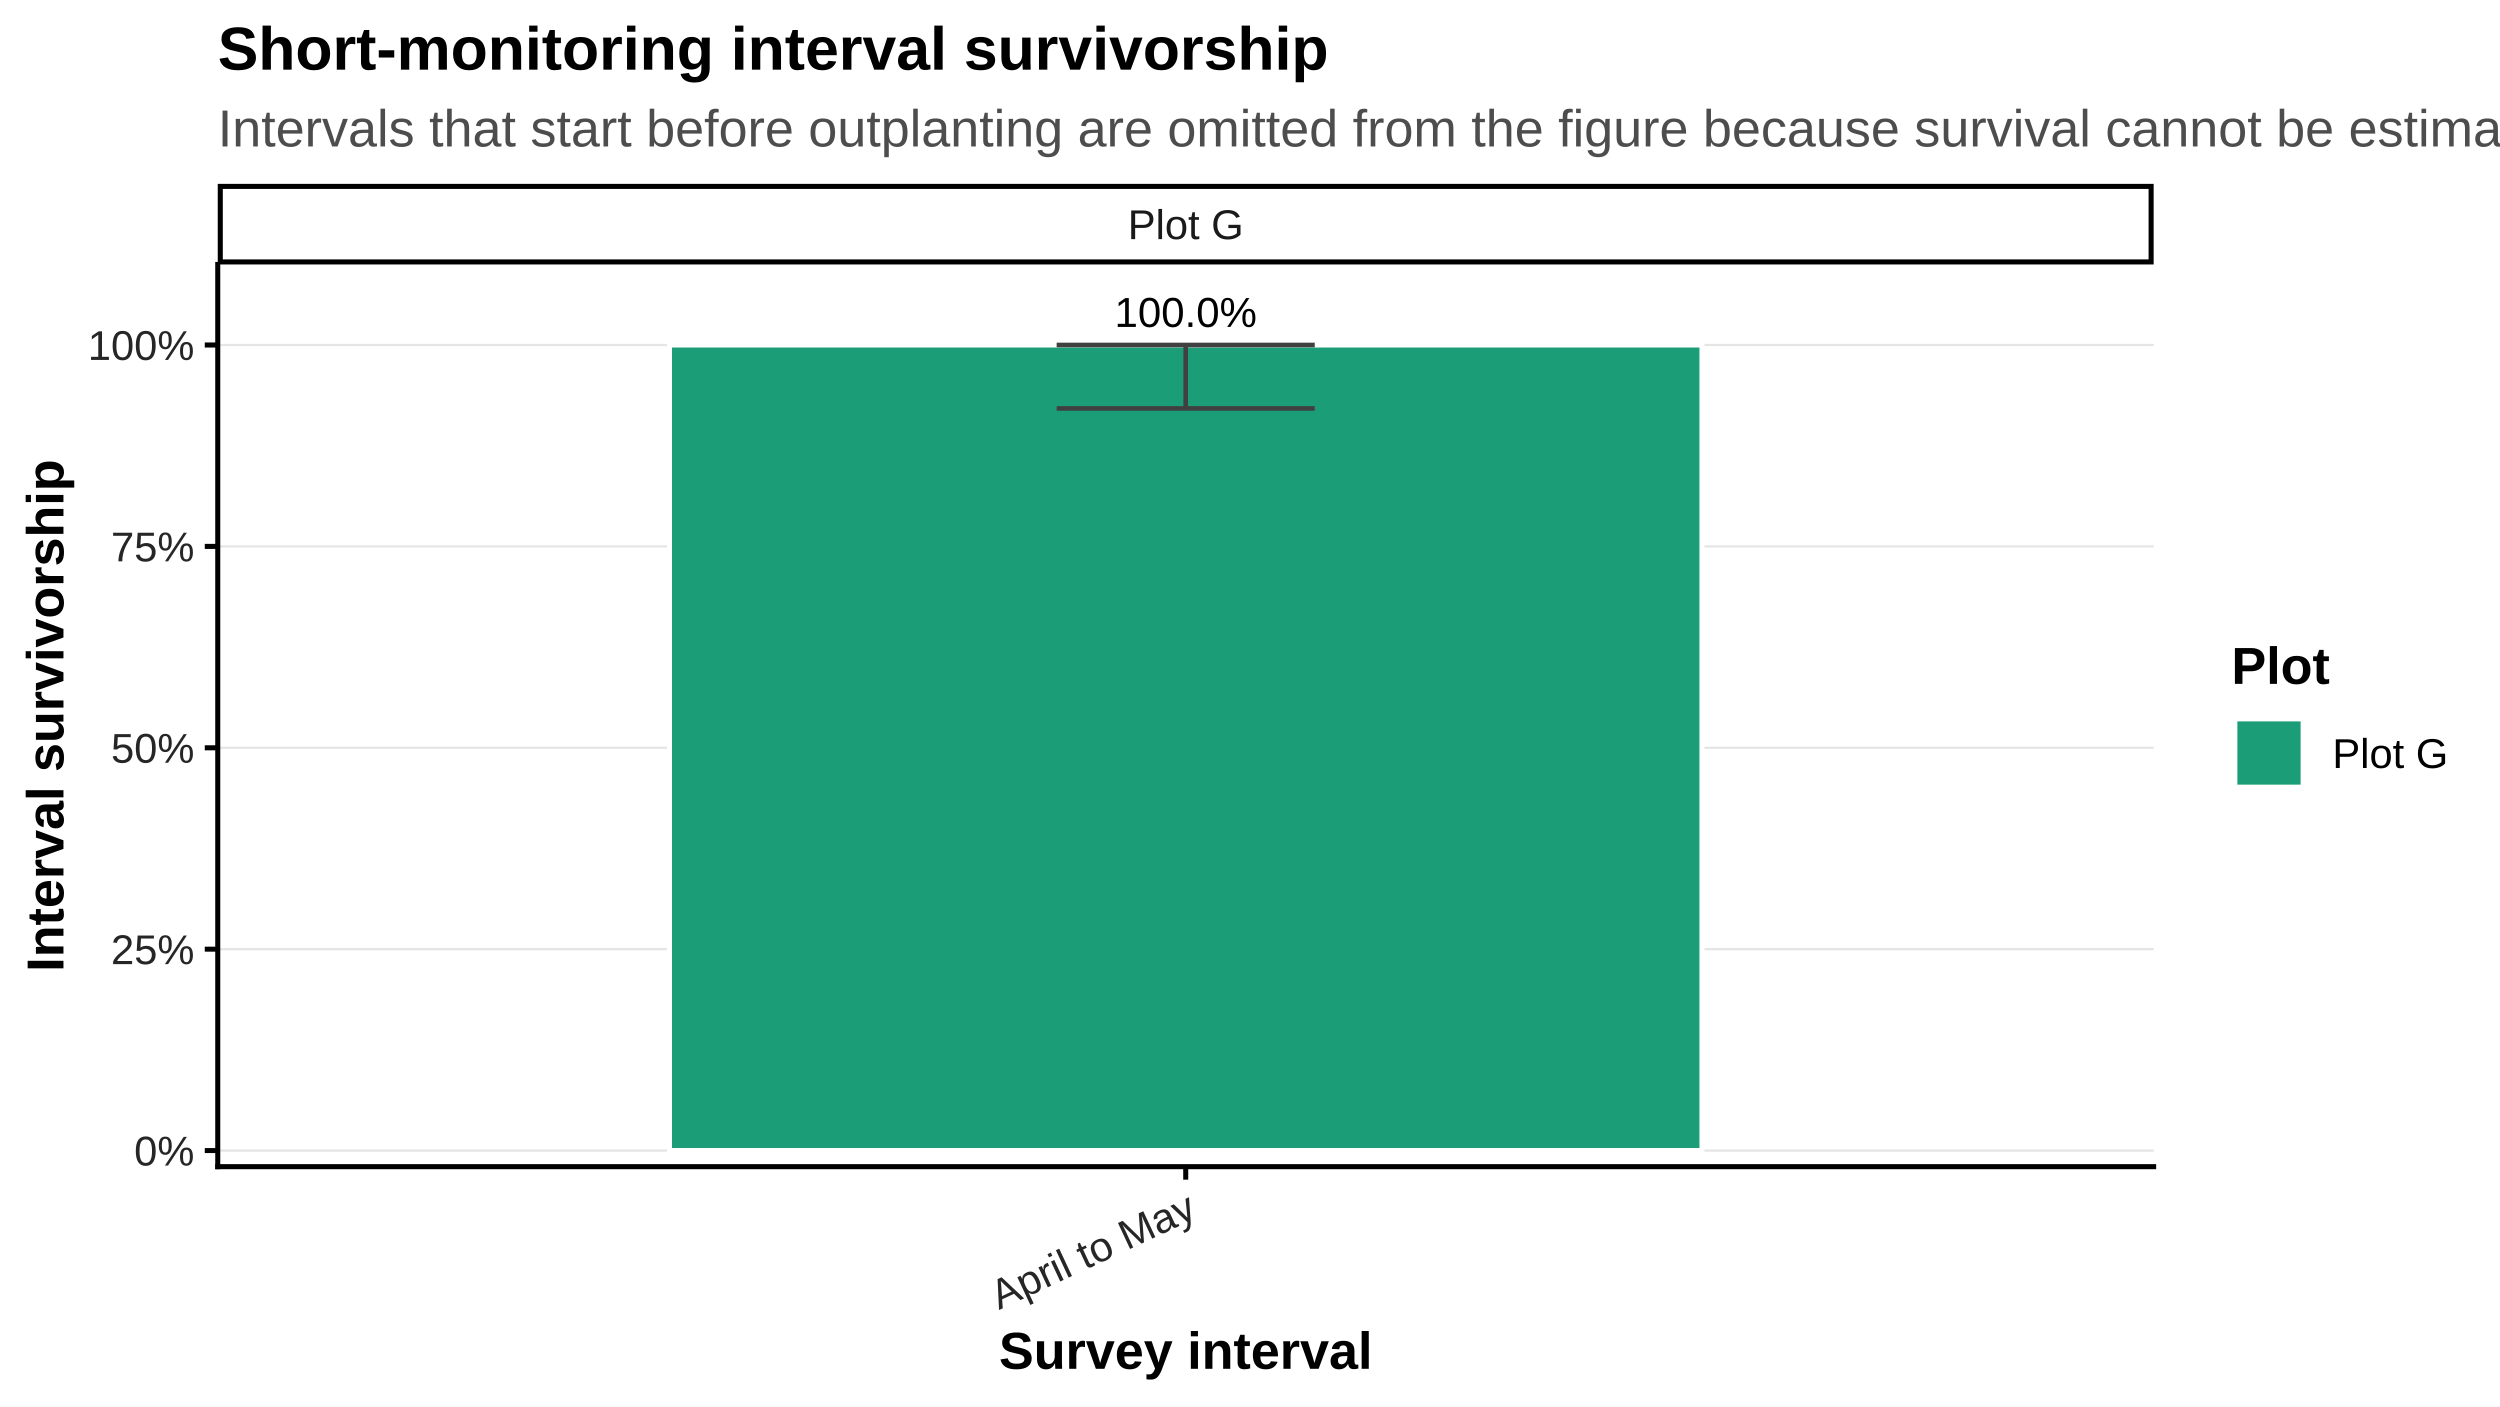
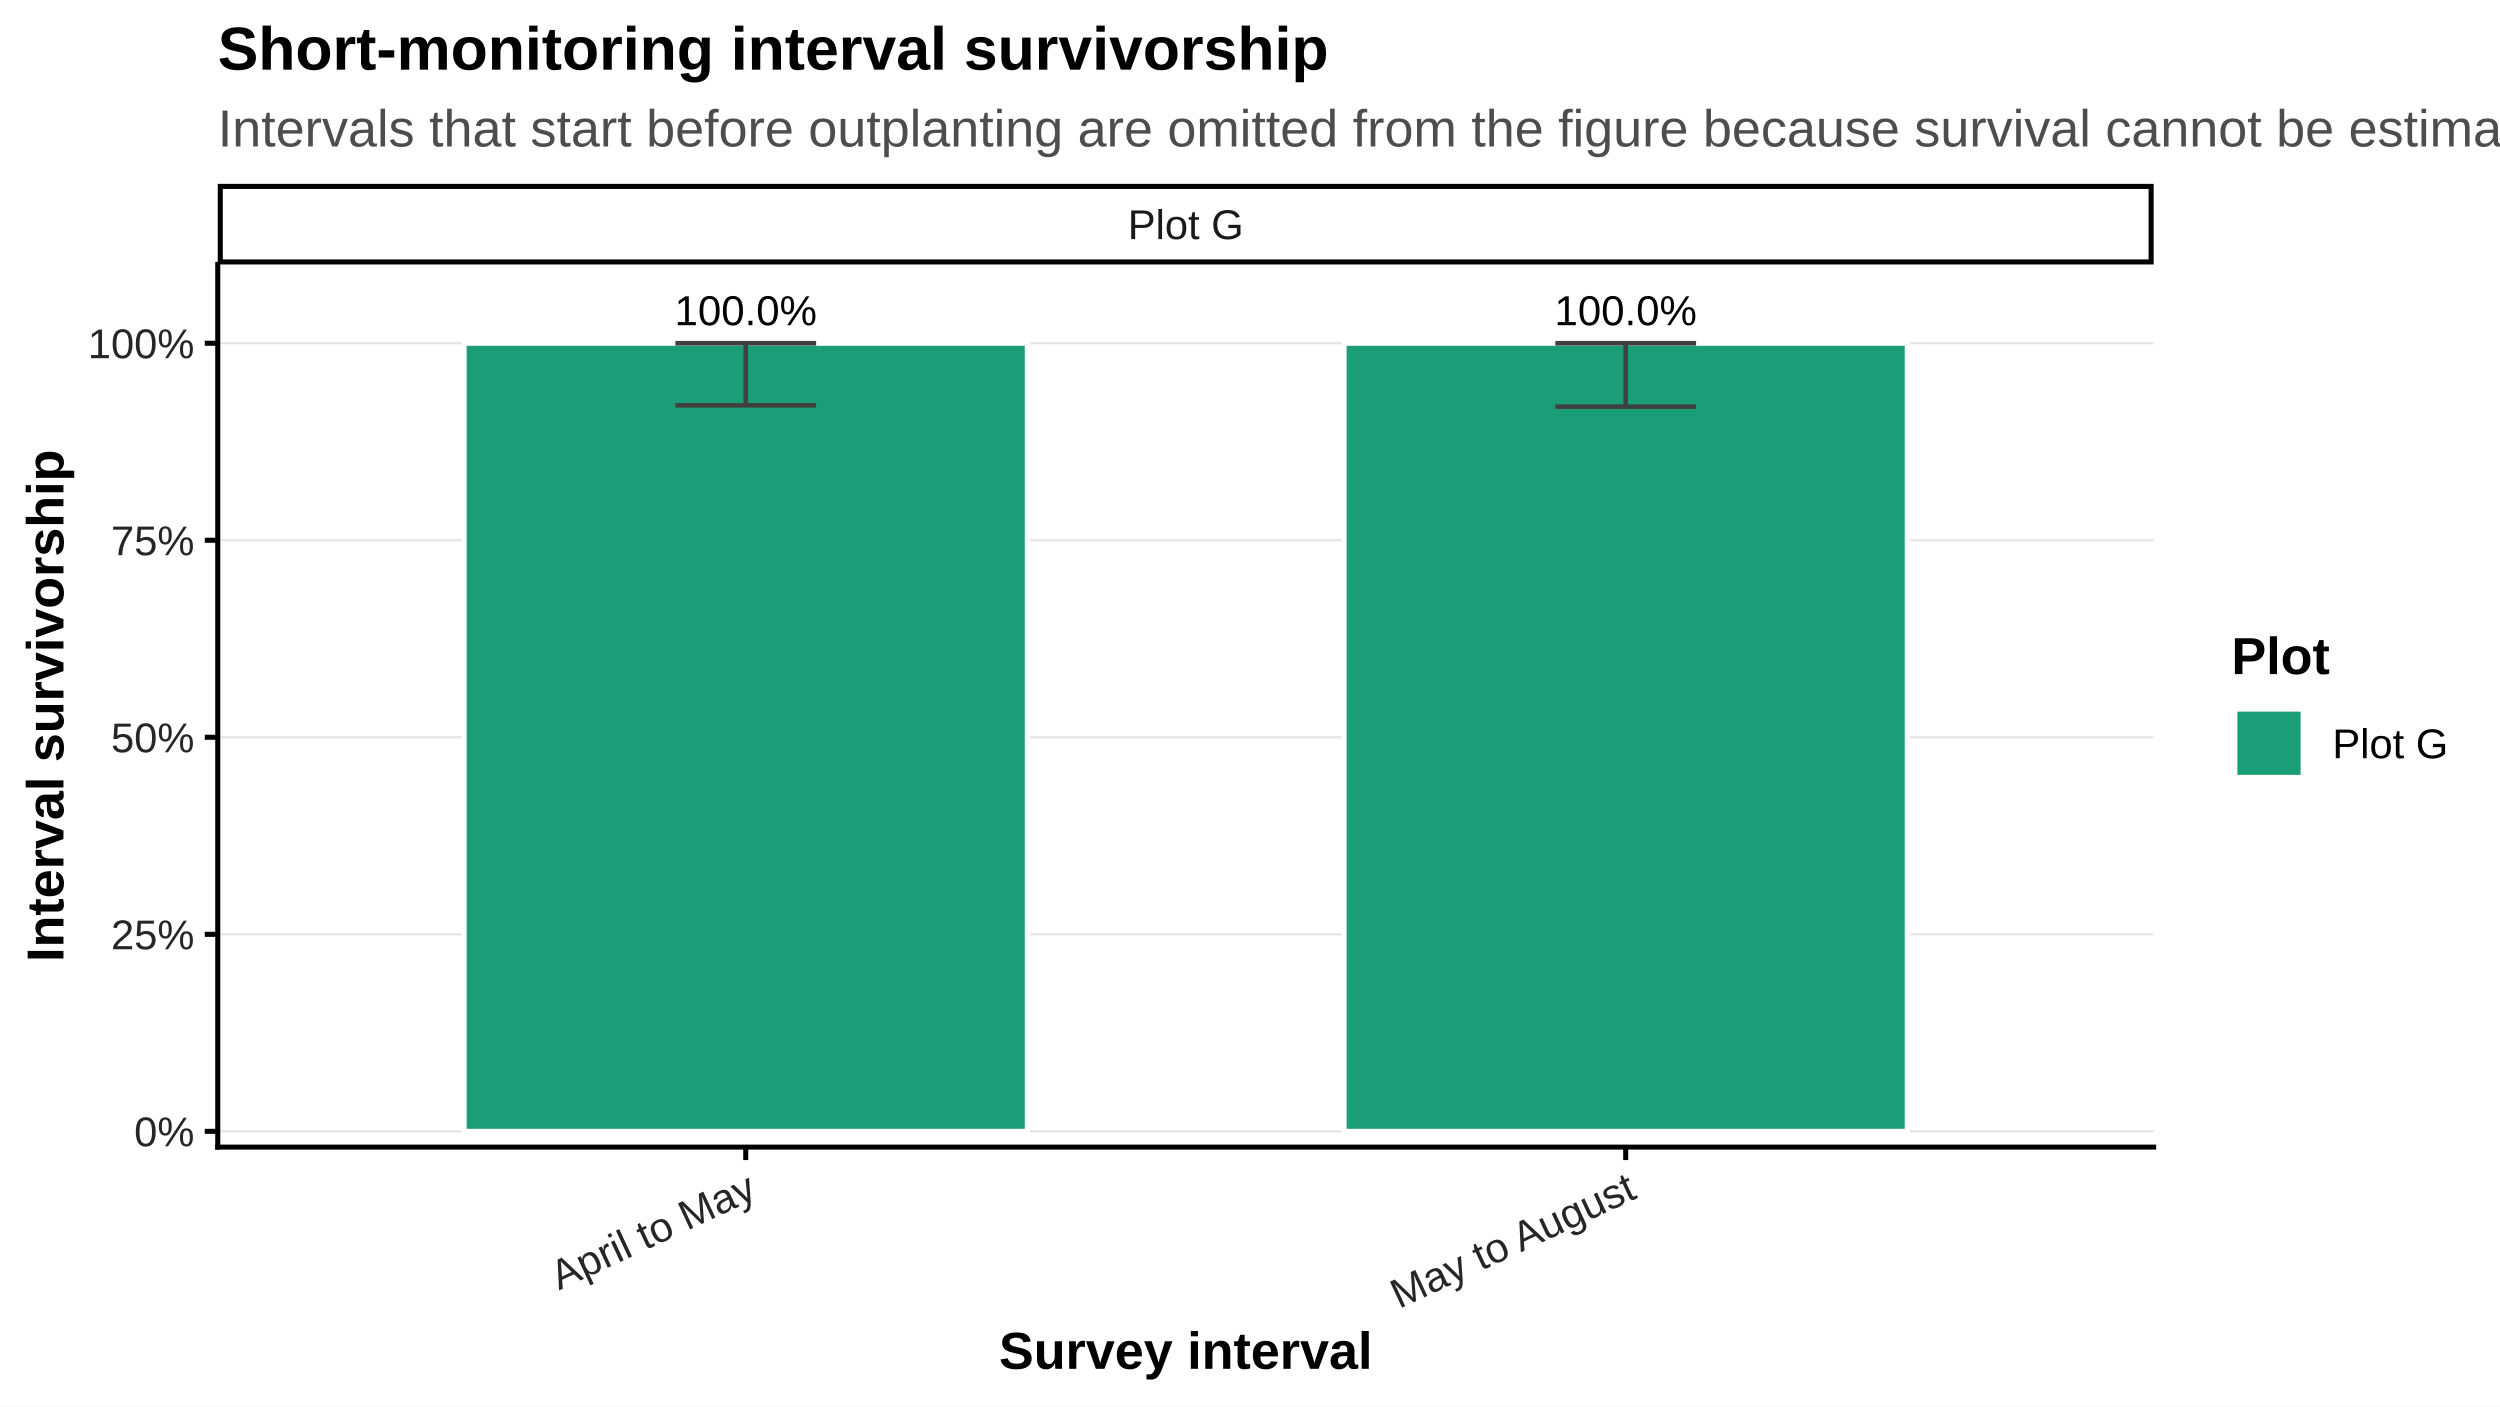
<svg xmlns="http://www.w3.org/2000/svg" class="svglite" width="576.00pt" height="324.00pt" viewBox="0 0 576.00 324.00">
  <defs>
    <style type="text/css">
    .svglite line, .svglite polyline, .svglite polygon, .svglite path, .svglite rect, .svglite circle {
      fill: none;
      stroke: #000000;
      stroke-linecap: round;
      stroke-linejoin: round;
      stroke-miterlimit: 10.00;
    }
    .svglite text {
      white-space: pre;
    }
  </style>
  </defs>
  <rect width="100%" height="100%" style="stroke: none; fill: #FFFFFF;" />
  <defs>
    <clipPath id="cpMC4wMHw1NzYuMDB8MC4wMHwzMjQuMDA=">
      <rect x="0.00" y="0.00" width="576.00" height="324.00" />
    </clipPath>
  </defs>
  <g clip-path="url(#cpMC4wMHw1NzYuMDB8MC4wMHwzMjQuMDA=)">
    <rect x="-0" y="0.00" width="576.00" height="324.00" style="stroke-width: 1.16; stroke: #FFFFFF; fill: #FFFFFF;" />
  </g>
  <defs>
-     <clipPath id="cpNTAuMTd8NDk2LjIwfDYwLjkzfDI2OC44MA==">
-       <rect x="50.17" y="60.93" width="446.03" height="207.86" />
+     <clipPath id="cpNTAuMTd8NDk2LjIwfDYwLjkzfDI2NC4yOQ==">
+       <rect x="50.17" y="60.93" width="446.03" height="203.35" />
    </clipPath>
  </defs>
-   <g clip-path="url(#cpNTAuMTd8NDk2LjIwfDYwLjkzfDI2OC44MA==)">
-     <rect x="50.17" y="60.93" width="446.03" height="207.86" style="stroke-width: 1.16; stroke: none; fill: #FFFFFF;" />
-     <polyline points="50.17,265.09 496.20,265.09 " style="stroke-width: 0.53; stroke: #E5E5E5; stroke-linecap: butt;" />
-     <polyline points="50.17,218.69 496.20,218.69 " style="stroke-width: 0.53; stroke: #E5E5E5; stroke-linecap: butt;" />
-     <polyline points="50.17,172.29 496.20,172.29 " style="stroke-width: 0.53; stroke: #E5E5E5; stroke-linecap: butt;" />
-     <polyline points="50.17,125.89 496.20,125.89 " style="stroke-width: 0.53; stroke: #E5E5E5; stroke-linecap: butt;" />
-     <polyline points="50.17,79.49 496.20,79.49 " style="stroke-width: 0.53; stroke: #E5E5E5; stroke-linecap: butt;" />
-     <rect x="154.25" y="79.49" width="237.88" height="185.59" style="stroke-width: 1.16; stroke: #FFFFFF; stroke-linecap: butt; stroke-linejoin: miter; fill: #1B9E77;" />
-     <polyline points="243.45,79.49 302.92,79.49 " style="stroke-width: 1.07; stroke: #404040; stroke-linecap: butt;" />
-     <polyline points="273.19,79.49 273.19,94.10 " style="stroke-width: 1.07; stroke: #404040; stroke-linecap: butt;" />
-     <polyline points="243.45,94.10 302.92,94.10 " style="stroke-width: 1.07; stroke: #404040; stroke-linecap: butt;" />
-     <text x="273.19" y="75.33" text-anchor="middle" style="font-size: 9.67px; font-family: &quot;Arial&quot;;" textLength="32.80px" lengthAdjust="spacingAndGlyphs">100.0%</text>
+   <g clip-path="url(#cpNTAuMTd8NDk2LjIwfDYwLjkzfDI2NC4yOQ==)">
+     <rect x="50.17" y="60.93" width="446.03" height="203.35" style="stroke-width: 1.16; stroke: none; fill: #FFFFFF;" />
+     <polyline points="50.17,260.66 496.20,260.66 " style="stroke-width: 0.53; stroke: #E5E5E5; stroke-linecap: butt;" />
+     <polyline points="50.17,215.27 496.20,215.27 " style="stroke-width: 0.53; stroke: #E5E5E5; stroke-linecap: butt;" />
+     <polyline points="50.17,169.87 496.20,169.87 " style="stroke-width: 0.53; stroke: #E5E5E5; stroke-linecap: butt;" />
+     <polyline points="50.17,124.48 496.20,124.48 " style="stroke-width: 0.53; stroke: #E5E5E5; stroke-linecap: butt;" />
+     <polyline points="50.17,79.09 496.20,79.09 " style="stroke-width: 0.53; stroke: #E5E5E5; stroke-linecap: butt;" />
+     <rect x="106.94" y="79.09" width="129.75" height="181.57" style="stroke-width: 1.16; stroke: #FFFFFF; stroke-linecap: butt; stroke-linejoin: miter; fill: #1B9E77;" />
+     <rect x="309.68" y="79.09" width="129.75" height="181.57" style="stroke-width: 1.16; stroke: #FFFFFF; stroke-linecap: butt; stroke-linejoin: miter; fill: #1B9E77;" />
+     <polyline points="155.60,79.09 188.04,79.09 " style="stroke-width: 1.07; stroke: #404040; stroke-linecap: butt;" />
+     <polyline points="171.82,79.09 171.82,93.38 " style="stroke-width: 1.07; stroke: #404040; stroke-linecap: butt;" />
+     <polyline points="155.60,93.38 188.04,93.38 " style="stroke-width: 1.07; stroke: #404040; stroke-linecap: butt;" />
+     <polyline points="358.34,79.09 390.78,79.09 " style="stroke-width: 1.07; stroke: #404040; stroke-linecap: butt;" />
+     <polyline points="374.56,79.09 374.56,93.69 " style="stroke-width: 1.07; stroke: #404040; stroke-linecap: butt;" />
+     <polyline points="358.34,93.69 390.78,93.69 " style="stroke-width: 1.07; stroke: #404040; stroke-linecap: butt;" />
+     <text x="171.82" y="74.93" text-anchor="middle" style="font-size: 9.67px; font-family: &quot;Arial&quot;;" textLength="32.80px" lengthAdjust="spacingAndGlyphs">100.0%</text>
+     <text x="374.56" y="74.93" text-anchor="middle" style="font-size: 9.67px; font-family: &quot;Arial&quot;;" textLength="32.80px" lengthAdjust="spacingAndGlyphs">100.0%</text>
  </g>
  <g clip-path="url(#cpMC4wMHw1NzYuMDB8MC4wMHwzMjQuMDA=)">
</g>
  <defs>
    <clipPath id="cpNTAuMTd8NDk2LjIwfDQyLjM2fDYwLjkz">
      <rect x="50.17" y="42.36" width="446.03" height="18.57" />
    </clipPath>
  </defs>
  <g clip-path="url(#cpNTAuMTd8NDk2LjIwfDQyLjM2fDYwLjkz)">
    <rect x="50.17" y="42.36" width="446.03" height="18.57" style="stroke-width: 2.33; fill: #FFFFFF;" />
    <text x="273.19" y="55.09" text-anchor="middle" style="font-size: 9.60px;fill: #1A1A1A; font-family: &quot;Arial&quot;;" textLength="26.65px" lengthAdjust="spacingAndGlyphs">Plot G</text>
  </g>
  <g clip-path="url(#cpMC4wMHw1NzYuMDB8MC4wMHwzMjQuMDA=)">
-     <polyline points="50.17,268.80 496.20,268.80 " style="stroke-width: 1.16; stroke-linecap: square;" />
-     <polyline points="273.19,271.79 273.19,268.80 " style="stroke-width: 1.16; stroke-linecap: butt;" />
-     <text transform="translate(276.10,280.42) rotate(-25)" text-anchor="end" style="font-size: 9.60px;fill: #262626; font-family: &quot;Arial&quot;;" textLength="50.64px" lengthAdjust="spacingAndGlyphs">April to May</text>
-     <polyline points="50.17,268.80 50.17,60.93 " style="stroke-width: 1.16; stroke-linecap: square;" />
-     <text x="44.79" y="268.53" text-anchor="end" style="font-size: 9.60px;fill: #262626; font-family: &quot;Arial&quot;;" textLength="13.87px" lengthAdjust="spacingAndGlyphs">0%</text>
-     <text x="44.79" y="222.13" text-anchor="end" style="font-size: 9.60px;fill: #262626; font-family: &quot;Arial&quot;;" textLength="19.20px" lengthAdjust="spacingAndGlyphs">25%</text>
-     <text x="44.79" y="175.73" text-anchor="end" style="font-size: 9.60px;fill: #262626; font-family: &quot;Arial&quot;;" textLength="19.20px" lengthAdjust="spacingAndGlyphs">50%</text>
-     <text x="44.79" y="129.33" text-anchor="end" style="font-size: 9.60px;fill: #262626; font-family: &quot;Arial&quot;;" textLength="19.20px" lengthAdjust="spacingAndGlyphs">75%</text>
-     <text x="44.79" y="82.93" text-anchor="end" style="font-size: 9.60px;fill: #262626; font-family: &quot;Arial&quot;;" textLength="24.54px" lengthAdjust="spacingAndGlyphs">100%</text>
-     <polyline points="47.18,265.09 50.17,265.09 " style="stroke-width: 1.16; stroke-linecap: butt;" />
-     <polyline points="47.18,218.69 50.17,218.69 " style="stroke-width: 1.16; stroke-linecap: butt;" />
-     <polyline points="47.18,172.29 50.17,172.29 " style="stroke-width: 1.16; stroke-linecap: butt;" />
-     <polyline points="47.18,125.89 50.17,125.89 " style="stroke-width: 1.16; stroke-linecap: butt;" />
-     <polyline points="47.18,79.49 50.17,79.49 " style="stroke-width: 1.16; stroke-linecap: butt;" />
+     <polyline points="50.17,264.29 496.20,264.29 " style="stroke-width: 1.16; stroke-linecap: square;" />
+     <polyline points="171.82,267.28 171.82,264.29 " style="stroke-width: 1.16; stroke-linecap: butt;" />
+     <polyline points="374.56,267.28 374.56,264.29 " style="stroke-width: 1.16; stroke-linecap: butt;" />
+     <text transform="translate(174.73,275.91) rotate(-25)" text-anchor="end" style="font-size: 9.60px;fill: #262626; font-family: &quot;Arial&quot;;" textLength="50.64px" lengthAdjust="spacingAndGlyphs">April to May</text>
+     <text transform="translate(377.47,275.91) rotate(-25)" text-anchor="end" style="font-size: 9.60px;fill: #262626; font-family: &quot;Arial&quot;;" textLength="61.32px" lengthAdjust="spacingAndGlyphs">May to August</text>
+     <polyline points="50.17,264.29 50.17,60.93 " style="stroke-width: 1.16; stroke-linecap: square;" />
+     <text x="44.79" y="264.10" text-anchor="end" style="font-size: 9.60px;fill: #262626; font-family: &quot;Arial&quot;;" textLength="13.87px" lengthAdjust="spacingAndGlyphs">0%</text>
+     <text x="44.79" y="218.71" text-anchor="end" style="font-size: 9.60px;fill: #262626; font-family: &quot;Arial&quot;;" textLength="19.20px" lengthAdjust="spacingAndGlyphs">25%</text>
+     <text x="44.79" y="173.32" text-anchor="end" style="font-size: 9.60px;fill: #262626; font-family: &quot;Arial&quot;;" textLength="19.20px" lengthAdjust="spacingAndGlyphs">50%</text>
+     <text x="44.79" y="127.92" text-anchor="end" style="font-size: 9.60px;fill: #262626; font-family: &quot;Arial&quot;;" textLength="19.20px" lengthAdjust="spacingAndGlyphs">75%</text>
+     <text x="44.79" y="82.53" text-anchor="end" style="font-size: 9.60px;fill: #262626; font-family: &quot;Arial&quot;;" textLength="24.54px" lengthAdjust="spacingAndGlyphs">100%</text>
+     <polyline points="47.18,260.66 50.17,260.66 " style="stroke-width: 1.16; stroke-linecap: butt;" />
+     <polyline points="47.18,215.27 50.17,215.27 " style="stroke-width: 1.16; stroke-linecap: butt;" />
+     <polyline points="47.18,169.87 50.17,169.87 " style="stroke-width: 1.16; stroke-linecap: butt;" />
+     <polyline points="47.18,124.48 50.17,124.48 " style="stroke-width: 1.16; stroke-linecap: butt;" />
+     <polyline points="47.18,79.09 50.17,79.09 " style="stroke-width: 1.16; stroke-linecap: butt;" />
    <text x="273.19" y="315.37" text-anchor="middle" style="font-size: 12.00px; font-weight: bold; font-family: &quot;Arial&quot;;" textLength="86.05px" lengthAdjust="spacingAndGlyphs">Survey interval</text>
-     <text transform="translate(14.62,164.87) rotate(-90)" text-anchor="middle" style="font-size: 12.00px; font-weight: bold; font-family: &quot;Arial&quot;;" textLength="118.05px" lengthAdjust="spacingAndGlyphs">Interval survivorship</text>
-     <rect x="508.16" y="141.61" width="61.87" height="46.50" style="stroke-width: 1.16; stroke: none; fill: #FFFFFF;" />
-     <text x="514.13" y="157.56" style="font-size: 12.00px; font-weight: bold; font-family: &quot;Arial&quot;;" textLength="22.67px" lengthAdjust="spacingAndGlyphs">Plot</text>
-     <rect x="514.13" y="164.86" width="17.28" height="17.28" style="stroke-width: 1.16; stroke: none; fill: #FFFFFF;" />
-     <rect x="514.91" y="165.63" width="15.73" height="15.73" style="stroke-width: 1.16; stroke: #FFFFFF; stroke-linecap: butt; stroke-linejoin: miter; fill: #1B9E77;" />
-     <text x="537.39" y="176.94" style="font-size: 9.60px; font-family: &quot;Arial&quot;;" textLength="26.65px" lengthAdjust="spacingAndGlyphs">Plot G</text>
+     <text transform="translate(14.62,162.61) rotate(-90)" text-anchor="middle" style="font-size: 12.00px; font-weight: bold; font-family: &quot;Arial&quot;;" textLength="118.05px" lengthAdjust="spacingAndGlyphs">Interval survivorship</text>
+     <rect x="508.16" y="139.36" width="61.87" height="46.50" style="stroke-width: 1.16; stroke: none; fill: #FFFFFF;" />
+     <text x="514.13" y="155.30" style="font-size: 12.00px; font-weight: bold; font-family: &quot;Arial&quot;;" textLength="22.67px" lengthAdjust="spacingAndGlyphs">Plot</text>
+     <rect x="514.13" y="162.60" width="17.28" height="17.28" style="stroke-width: 1.16; stroke: none; fill: #FFFFFF;" />
+     <rect x="514.91" y="163.38" width="15.73" height="15.73" style="stroke-width: 1.16; stroke: #FFFFFF; stroke-linecap: butt; stroke-linejoin: miter; fill: #1B9E77;" />
+     <text x="537.39" y="174.69" style="font-size: 9.60px; font-family: &quot;Arial&quot;;" textLength="26.65px" lengthAdjust="spacingAndGlyphs">Plot G</text>
    <text x="50.17" y="33.74" style="font-size: 12.00px;fill: #4D4D4D; font-family: &quot;Arial&quot;;" textLength="631.98px" lengthAdjust="spacingAndGlyphs">Intervals that start before outplanting are omitted from the figure because survival cannot be estimated when start n = 0</text>
    <text x="50.17" y="16.05" style="font-size: 14.00px; font-weight: bold; font-family: &quot;Arial&quot;;" textLength="255.82px" lengthAdjust="spacingAndGlyphs">Short-monitoring interval survivorship</text>
  </g>
</svg>
